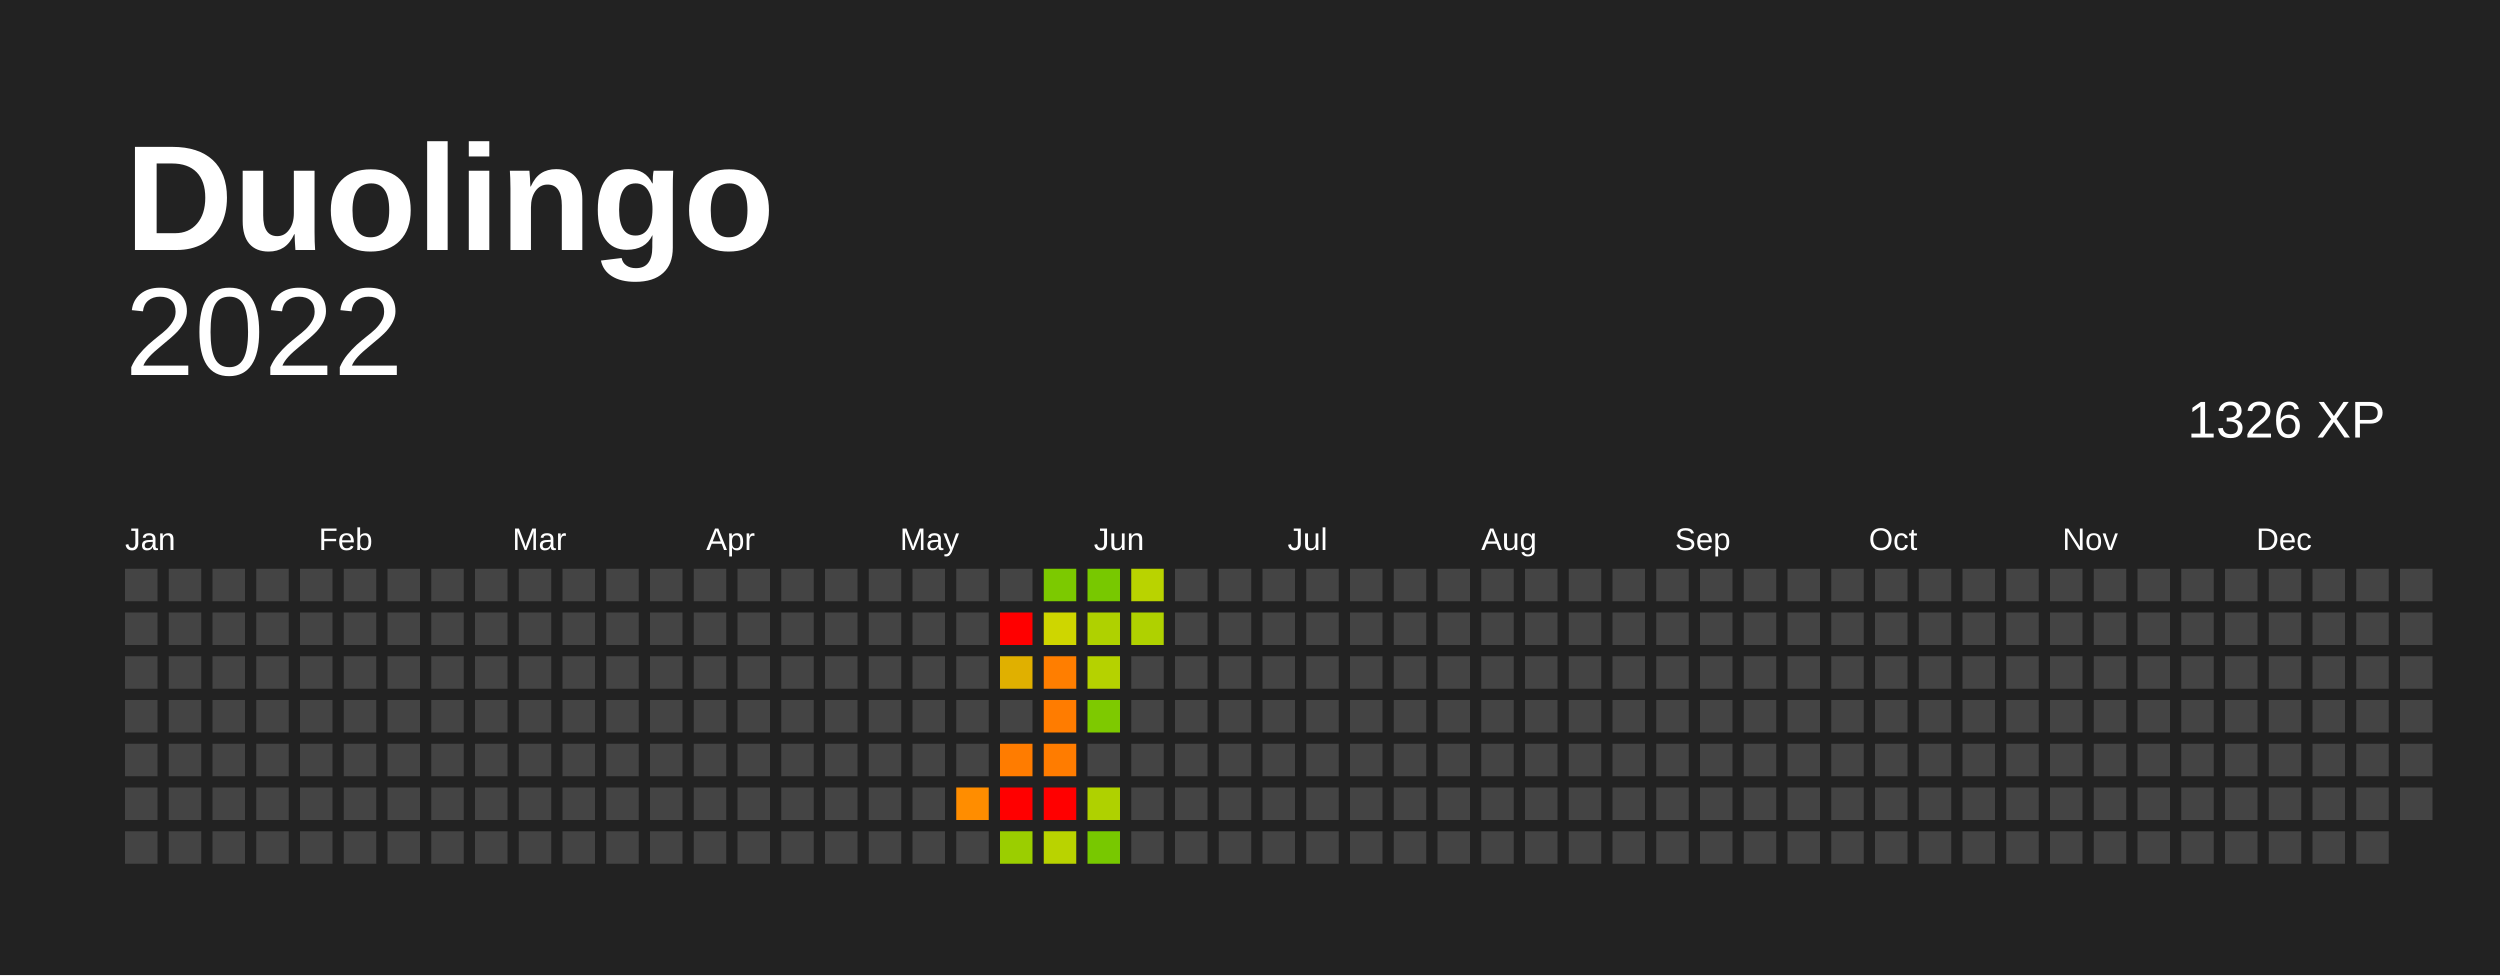
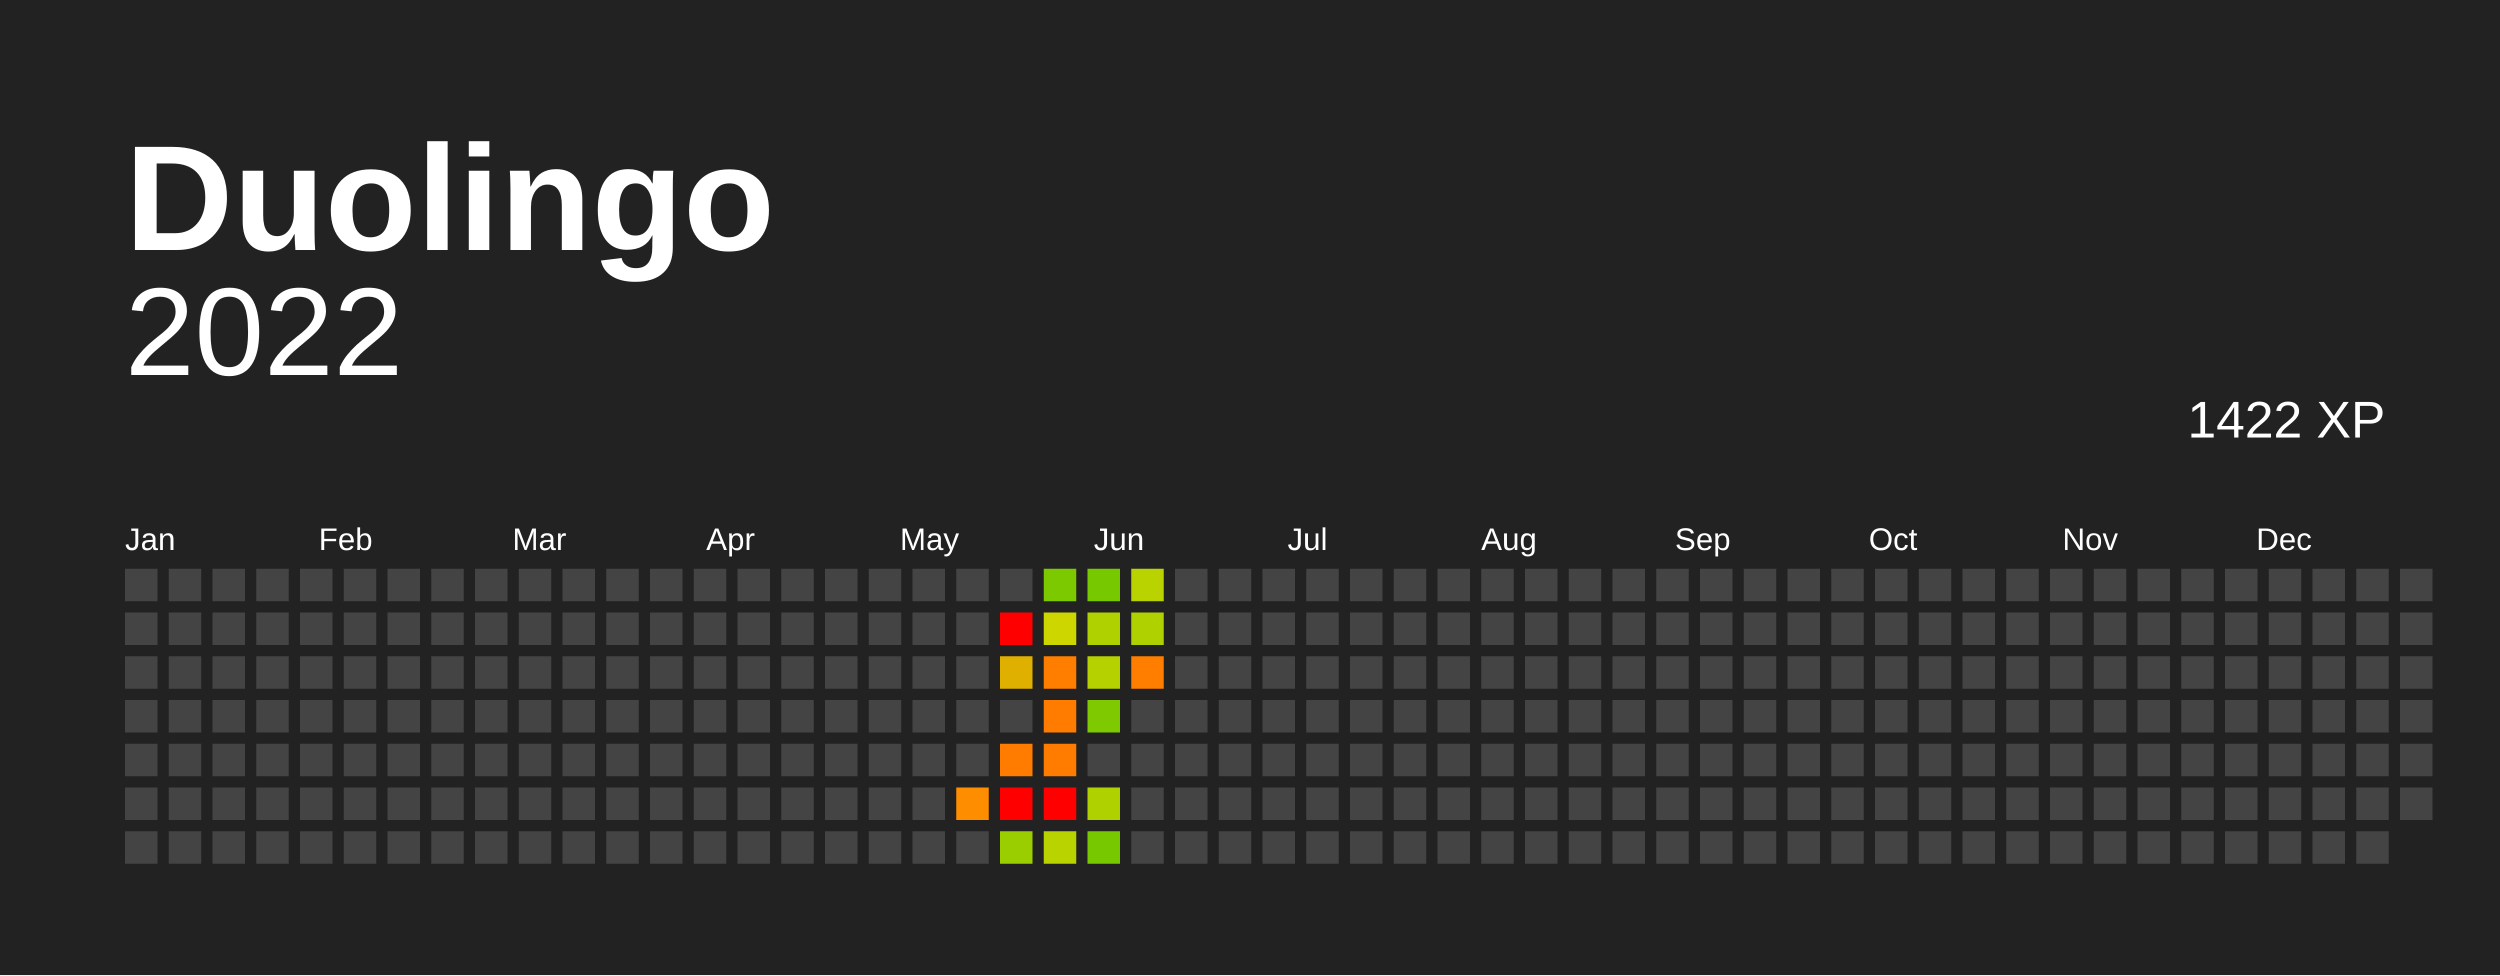
<svg xmlns="http://www.w3.org/2000/svg" baseProfile="full" height="78mm" version="1.1" viewBox="0,0,200,78" width="200mm">
  <defs />
  <rect fill="#222222" height="78" width="200" x="0" y="0" />
  <text fill="#FFFFFF" style="font-size:12px; font-family:Arial; font-weight:bold;" x="10" y="20"> Duolingo</text>
  <text alignment-baseline="hanging" fill="#FFFFFF" style="font-size:10.0px; font-family:Arial;" x="10" y="30">2022</text>
-   <text alignment-baseline="hanging" fill="#FFFFFF" style="font-size:4.125px; font-family:Arial;" x="175" y="35">1326 XP</text>
+   <text alignment-baseline="hanging" fill="#FFFFFF" style="font-size:4.125px; font-family:Arial;" x="175" y="35">1422 XP</text>
  <text fill="#FFFFFF" style="font-size:2.5px; font-family:Arial" x="10.0" y="44">Jan</text>
  <text fill="#FFFFFF" style="font-size:2.5px; font-family:Arial" x="25.5" y="44">Feb</text>
  <text fill="#FFFFFF" style="font-size:2.5px; font-family:Arial" x="41.0" y="44">Mar</text>
  <text fill="#FFFFFF" style="font-size:2.5px; font-family:Arial" x="56.5" y="44">Apr</text>
  <text fill="#FFFFFF" style="font-size:2.5px; font-family:Arial" x="72.0" y="44">May</text>
  <text fill="#FFFFFF" style="font-size:2.5px; font-family:Arial" x="87.5" y="44">Jun</text>
  <text fill="#FFFFFF" style="font-size:2.5px; font-family:Arial" x="103.0" y="44">Jul</text>
  <text fill="#FFFFFF" style="font-size:2.5px; font-family:Arial" x="118.5" y="44">Aug</text>
  <text fill="#FFFFFF" style="font-size:2.5px; font-family:Arial" x="134.0" y="44">Sep</text>
  <text fill="#FFFFFF" style="font-size:2.5px; font-family:Arial" x="149.5" y="44">Oct</text>
  <text fill="#FFFFFF" style="font-size:2.5px; font-family:Arial" x="165.0" y="44">Nov</text>
  <text fill="#FFFFFF" style="font-size:2.5px; font-family:Arial" x="180.5" y="44">Dec</text>
  <rect fill="#444444" height="2.6" width="2.6" x="10.0" y="45.5" />
  <rect fill="#444444" height="2.6" width="2.6" x="10.0" y="49.0" />
  <rect fill="#444444" height="2.6" width="2.6" x="10.0" y="52.5" />
  <rect fill="#444444" height="2.6" width="2.6" x="10.0" y="56.0" />
  <rect fill="#444444" height="2.6" width="2.6" x="10.0" y="59.5" />
  <rect fill="#444444" height="2.6" width="2.6" x="10.0" y="63.0" />
  <rect fill="#444444" height="2.6" width="2.6" x="10.0" y="66.5" />
  <rect fill="#444444" height="2.6" width="2.6" x="13.5" y="45.5" />
  <rect fill="#444444" height="2.6" width="2.6" x="13.5" y="49.0" />
  <rect fill="#444444" height="2.6" width="2.6" x="13.5" y="52.5" />
  <rect fill="#444444" height="2.6" width="2.6" x="13.5" y="56.0" />
  <rect fill="#444444" height="2.6" width="2.6" x="13.5" y="59.5" />
  <rect fill="#444444" height="2.6" width="2.6" x="13.5" y="63.0" />
  <rect fill="#444444" height="2.6" width="2.6" x="13.5" y="66.5" />
  <rect fill="#444444" height="2.6" width="2.6" x="17.0" y="45.5" />
  <rect fill="#444444" height="2.6" width="2.6" x="17.0" y="49.0" />
  <rect fill="#444444" height="2.6" width="2.6" x="17.0" y="52.5" />
  <rect fill="#444444" height="2.6" width="2.6" x="17.0" y="56.0" />
  <rect fill="#444444" height="2.6" width="2.6" x="17.0" y="59.5" />
  <rect fill="#444444" height="2.6" width="2.6" x="17.0" y="63.0" />
  <rect fill="#444444" height="2.6" width="2.6" x="17.0" y="66.5" />
  <rect fill="#444444" height="2.6" width="2.6" x="20.5" y="45.5" />
  <rect fill="#444444" height="2.6" width="2.6" x="20.5" y="49.0" />
  <rect fill="#444444" height="2.6" width="2.6" x="20.5" y="52.5" />
  <rect fill="#444444" height="2.6" width="2.6" x="20.5" y="56.0" />
  <rect fill="#444444" height="2.6" width="2.6" x="20.5" y="59.5" />
  <rect fill="#444444" height="2.6" width="2.6" x="20.5" y="63.0" />
  <rect fill="#444444" height="2.6" width="2.6" x="20.5" y="66.5" />
  <rect fill="#444444" height="2.6" width="2.6" x="24.0" y="45.5" />
  <rect fill="#444444" height="2.6" width="2.6" x="24.0" y="49.0" />
  <rect fill="#444444" height="2.6" width="2.6" x="24.0" y="52.5" />
  <rect fill="#444444" height="2.6" width="2.6" x="24.0" y="56.0" />
  <rect fill="#444444" height="2.6" width="2.6" x="24.0" y="59.5" />
  <rect fill="#444444" height="2.6" width="2.6" x="24.0" y="63.0" />
  <rect fill="#444444" height="2.6" width="2.6" x="24.0" y="66.5" />
  <rect fill="#444444" height="2.6" width="2.6" x="27.5" y="45.5" />
  <rect fill="#444444" height="2.6" width="2.6" x="27.5" y="49.0" />
  <rect fill="#444444" height="2.6" width="2.6" x="27.5" y="52.5" />
  <rect fill="#444444" height="2.6" width="2.6" x="27.5" y="56.0" />
  <rect fill="#444444" height="2.6" width="2.6" x="27.5" y="59.5" />
  <rect fill="#444444" height="2.6" width="2.6" x="27.5" y="63.0" />
  <rect fill="#444444" height="2.6" width="2.6" x="27.5" y="66.5" />
  <rect fill="#444444" height="2.6" width="2.6" x="31.0" y="45.5" />
  <rect fill="#444444" height="2.6" width="2.6" x="31.0" y="49.0" />
  <rect fill="#444444" height="2.6" width="2.6" x="31.0" y="52.5" />
  <rect fill="#444444" height="2.6" width="2.6" x="31.0" y="56.0" />
  <rect fill="#444444" height="2.6" width="2.6" x="31.0" y="59.5" />
  <rect fill="#444444" height="2.6" width="2.6" x="31.0" y="63.0" />
  <rect fill="#444444" height="2.6" width="2.6" x="31.0" y="66.5" />
  <rect fill="#444444" height="2.6" width="2.6" x="34.5" y="45.5" />
  <rect fill="#444444" height="2.6" width="2.6" x="34.5" y="49.0" />
  <rect fill="#444444" height="2.6" width="2.6" x="34.5" y="52.5" />
  <rect fill="#444444" height="2.6" width="2.6" x="34.5" y="56.0" />
  <rect fill="#444444" height="2.6" width="2.6" x="34.5" y="59.5" />
  <rect fill="#444444" height="2.6" width="2.6" x="34.5" y="63.0" />
  <rect fill="#444444" height="2.6" width="2.6" x="34.5" y="66.5" />
  <rect fill="#444444" height="2.6" width="2.6" x="38.0" y="45.5" />
  <rect fill="#444444" height="2.6" width="2.6" x="38.0" y="49.0" />
  <rect fill="#444444" height="2.6" width="2.6" x="38.0" y="52.5" />
  <rect fill="#444444" height="2.6" width="2.6" x="38.0" y="56.0" />
  <rect fill="#444444" height="2.6" width="2.6" x="38.0" y="59.5" />
  <rect fill="#444444" height="2.6" width="2.6" x="38.0" y="63.0" />
  <rect fill="#444444" height="2.6" width="2.6" x="38.0" y="66.5" />
  <rect fill="#444444" height="2.6" width="2.6" x="41.5" y="45.5" />
  <rect fill="#444444" height="2.6" width="2.6" x="41.5" y="49.0" />
  <rect fill="#444444" height="2.6" width="2.6" x="41.5" y="52.5" />
  <rect fill="#444444" height="2.6" width="2.6" x="41.5" y="56.0" />
  <rect fill="#444444" height="2.6" width="2.6" x="41.5" y="59.5" />
  <rect fill="#444444" height="2.6" width="2.6" x="41.5" y="63.0" />
  <rect fill="#444444" height="2.6" width="2.6" x="41.5" y="66.5" />
  <rect fill="#444444" height="2.6" width="2.6" x="45.0" y="45.5" />
  <rect fill="#444444" height="2.6" width="2.6" x="45.0" y="49.0" />
  <rect fill="#444444" height="2.6" width="2.6" x="45.0" y="52.5" />
  <rect fill="#444444" height="2.6" width="2.6" x="45.0" y="56.0" />
  <rect fill="#444444" height="2.6" width="2.6" x="45.0" y="59.5" />
  <rect fill="#444444" height="2.6" width="2.6" x="45.0" y="63.0" />
  <rect fill="#444444" height="2.6" width="2.6" x="45.0" y="66.5" />
  <rect fill="#444444" height="2.6" width="2.6" x="48.5" y="45.5" />
  <rect fill="#444444" height="2.6" width="2.6" x="48.5" y="49.0" />
  <rect fill="#444444" height="2.6" width="2.6" x="48.5" y="52.5" />
  <rect fill="#444444" height="2.6" width="2.6" x="48.5" y="56.0" />
  <rect fill="#444444" height="2.6" width="2.6" x="48.5" y="59.5" />
  <rect fill="#444444" height="2.6" width="2.6" x="48.5" y="63.0" />
  <rect fill="#444444" height="2.6" width="2.6" x="48.5" y="66.5" />
  <rect fill="#444444" height="2.6" width="2.6" x="52.0" y="45.5" />
  <rect fill="#444444" height="2.6" width="2.6" x="52.0" y="49.0" />
  <rect fill="#444444" height="2.6" width="2.6" x="52.0" y="52.5" />
  <rect fill="#444444" height="2.6" width="2.6" x="52.0" y="56.0" />
  <rect fill="#444444" height="2.6" width="2.6" x="52.0" y="59.5" />
  <rect fill="#444444" height="2.6" width="2.6" x="52.0" y="63.0" />
  <rect fill="#444444" height="2.6" width="2.6" x="52.0" y="66.5" />
  <rect fill="#444444" height="2.6" width="2.6" x="55.5" y="45.5" />
  <rect fill="#444444" height="2.6" width="2.6" x="55.5" y="49.0" />
  <rect fill="#444444" height="2.6" width="2.6" x="55.5" y="52.5" />
  <rect fill="#444444" height="2.6" width="2.6" x="55.5" y="56.0" />
  <rect fill="#444444" height="2.6" width="2.6" x="55.5" y="59.5" />
  <rect fill="#444444" height="2.6" width="2.6" x="55.5" y="63.0" />
  <rect fill="#444444" height="2.6" width="2.6" x="55.5" y="66.5" />
  <rect fill="#444444" height="2.6" width="2.6" x="59.0" y="45.5" />
  <rect fill="#444444" height="2.6" width="2.6" x="59.0" y="49.0" />
  <rect fill="#444444" height="2.6" width="2.6" x="59.0" y="52.5" />
  <rect fill="#444444" height="2.6" width="2.6" x="59.0" y="56.0" />
  <rect fill="#444444" height="2.6" width="2.6" x="59.0" y="59.5" />
  <rect fill="#444444" height="2.6" width="2.6" x="59.0" y="63.0" />
  <rect fill="#444444" height="2.6" width="2.6" x="59.0" y="66.5" />
  <rect fill="#444444" height="2.6" width="2.6" x="62.5" y="45.5" />
  <rect fill="#444444" height="2.6" width="2.6" x="62.5" y="49.0" />
  <rect fill="#444444" height="2.6" width="2.6" x="62.5" y="52.5" />
  <rect fill="#444444" height="2.6" width="2.6" x="62.5" y="56.0" />
  <rect fill="#444444" height="2.6" width="2.6" x="62.5" y="59.5" />
  <rect fill="#444444" height="2.6" width="2.6" x="62.5" y="63.0" />
  <rect fill="#444444" height="2.6" width="2.6" x="62.5" y="66.5" />
  <rect fill="#444444" height="2.6" width="2.6" x="66.0" y="45.5" />
  <rect fill="#444444" height="2.6" width="2.6" x="66.0" y="49.0" />
  <rect fill="#444444" height="2.6" width="2.6" x="66.0" y="52.5" />
  <rect fill="#444444" height="2.6" width="2.6" x="66.0" y="56.0" />
  <rect fill="#444444" height="2.6" width="2.6" x="66.0" y="59.5" />
  <rect fill="#444444" height="2.6" width="2.6" x="66.0" y="63.0" />
  <rect fill="#444444" height="2.6" width="2.6" x="66.0" y="66.5" />
  <rect fill="#444444" height="2.6" width="2.6" x="69.5" y="45.5" />
  <rect fill="#444444" height="2.6" width="2.6" x="69.5" y="49.0" />
  <rect fill="#444444" height="2.6" width="2.6" x="69.5" y="52.5" />
  <rect fill="#444444" height="2.6" width="2.6" x="69.5" y="56.0" />
  <rect fill="#444444" height="2.6" width="2.6" x="69.5" y="59.5" />
  <rect fill="#444444" height="2.6" width="2.6" x="69.5" y="63.0" />
  <rect fill="#444444" height="2.6" width="2.6" x="69.5" y="66.5" />
  <rect fill="#444444" height="2.6" width="2.6" x="73.0" y="45.5" />
  <rect fill="#444444" height="2.6" width="2.6" x="73.0" y="49.0" />
  <rect fill="#444444" height="2.6" width="2.6" x="73.0" y="52.5" />
  <rect fill="#444444" height="2.6" width="2.6" x="73.0" y="56.0" />
  <rect fill="#444444" height="2.6" width="2.6" x="73.0" y="59.5" />
  <rect fill="#444444" height="2.6" width="2.6" x="73.0" y="63.0" />
  <rect fill="#444444" height="2.6" width="2.6" x="73.0" y="66.5" />
  <rect fill="#444444" height="2.6" width="2.6" x="76.5" y="45.5" />
  <rect fill="#444444" height="2.6" width="2.6" x="76.5" y="49.0" />
  <rect fill="#444444" height="2.6" width="2.6" x="76.5" y="52.5" />
  <rect fill="#444444" height="2.6" width="2.6" x="76.5" y="56.0" />
  <rect fill="#444444" height="2.6" width="2.6" x="76.5" y="59.5" />
  <rect fill="#ff8d00" height="2.6" width="2.6" x="76.5" y="63.0" />
  <rect fill="#444444" height="2.6" width="2.6" x="76.5" y="66.5" />
  <rect fill="#444444" height="2.6" width="2.6" x="80.0" y="45.5" />
  <rect fill="red" height="2.6" width="2.6" x="80.0" y="49.0" />
  <rect fill="#e0b000" height="2.6" width="2.6" x="80.0" y="52.5" />
  <rect fill="#444444" height="2.6" width="2.6" x="80.0" y="56.0" />
  <rect fill="#ff7c00" height="2.6" width="2.6" x="80.0" y="59.5" />
  <rect fill="red" height="2.6" width="2.6" x="80.0" y="63.0" />
  <rect fill="#9bce00" height="2.6" width="2.6" x="80.0" y="66.5" />
  <rect fill="#7cc900" height="2.6" width="2.6" x="83.5" y="45.5" />
  <rect fill="#ced600" height="2.6" width="2.6" x="83.5" y="49.0" />
  <rect fill="#ff7e00" height="2.6" width="2.6" x="83.5" y="52.5" />
  <rect fill="#ff7c00" height="2.6" width="2.6" x="83.5" y="56.0" />
  <rect fill="#ff7c00" height="2.6" width="2.6" x="83.5" y="59.5" />
  <rect fill="red" height="2.6" width="2.6" x="83.5" y="63.0" />
  <rect fill="#b9d300" height="2.6" width="2.6" x="83.5" y="66.5" />
  <rect fill="#78c800" height="2.6" width="2.6" x="87.0" y="45.5" />
  <rect fill="#afd100" height="2.6" width="2.6" x="87.0" y="49.0" />
  <rect fill="#b5d200" height="2.6" width="2.6" x="87.0" y="52.5" />
  <rect fill="#7ec900" height="2.6" width="2.6" x="87.0" y="56.0" />
  <rect fill="#444444" height="2.6" width="2.6" x="87.0" y="59.5" />
  <rect fill="#afd100" height="2.6" width="2.6" x="87.0" y="63.0" />
  <rect fill="#78c800" height="2.6" width="2.6" x="87.0" y="66.5" />
  <rect fill="#b9d300" height="2.6" width="2.6" x="90.5" y="45.5" />
  <rect fill="#afd100" height="2.6" width="2.6" x="90.5" y="49.0" />
-   <rect fill="#444444" height="2.6" width="2.6" x="90.5" y="52.5" />
+   <rect fill="#ff7e00" height="2.6" width="2.6" x="90.5" y="52.5" />
  <rect fill="#444444" height="2.6" width="2.6" x="90.5" y="56.0" />
  <rect fill="#444444" height="2.6" width="2.6" x="90.5" y="59.5" />
  <rect fill="#444444" height="2.6" width="2.6" x="90.5" y="63.0" />
  <rect fill="#444444" height="2.6" width="2.6" x="90.5" y="66.5" />
  <rect fill="#444444" height="2.6" width="2.6" x="94.0" y="45.5" />
  <rect fill="#444444" height="2.6" width="2.6" x="94.0" y="49.0" />
  <rect fill="#444444" height="2.6" width="2.6" x="94.0" y="52.5" />
  <rect fill="#444444" height="2.6" width="2.6" x="94.0" y="56.0" />
  <rect fill="#444444" height="2.6" width="2.6" x="94.0" y="59.5" />
  <rect fill="#444444" height="2.6" width="2.6" x="94.0" y="63.0" />
  <rect fill="#444444" height="2.6" width="2.6" x="94.0" y="66.5" />
  <rect fill="#444444" height="2.6" width="2.6" x="97.5" y="45.5" />
  <rect fill="#444444" height="2.6" width="2.6" x="97.5" y="49.0" />
  <rect fill="#444444" height="2.6" width="2.6" x="97.5" y="52.5" />
  <rect fill="#444444" height="2.6" width="2.6" x="97.5" y="56.0" />
  <rect fill="#444444" height="2.6" width="2.6" x="97.5" y="59.5" />
  <rect fill="#444444" height="2.6" width="2.6" x="97.5" y="63.0" />
  <rect fill="#444444" height="2.6" width="2.6" x="97.5" y="66.5" />
  <rect fill="#444444" height="2.6" width="2.6" x="101.0" y="45.5" />
  <rect fill="#444444" height="2.6" width="2.6" x="101.0" y="49.0" />
  <rect fill="#444444" height="2.6" width="2.6" x="101.0" y="52.5" />
  <rect fill="#444444" height="2.6" width="2.6" x="101.0" y="56.0" />
  <rect fill="#444444" height="2.6" width="2.6" x="101.0" y="59.5" />
  <rect fill="#444444" height="2.6" width="2.6" x="101.0" y="63.0" />
  <rect fill="#444444" height="2.6" width="2.6" x="101.0" y="66.5" />
  <rect fill="#444444" height="2.6" width="2.6" x="104.5" y="45.5" />
  <rect fill="#444444" height="2.6" width="2.6" x="104.5" y="49.0" />
  <rect fill="#444444" height="2.6" width="2.6" x="104.5" y="52.5" />
  <rect fill="#444444" height="2.6" width="2.6" x="104.5" y="56.0" />
  <rect fill="#444444" height="2.6" width="2.6" x="104.5" y="59.5" />
  <rect fill="#444444" height="2.6" width="2.6" x="104.5" y="63.0" />
  <rect fill="#444444" height="2.6" width="2.6" x="104.5" y="66.5" />
  <rect fill="#444444" height="2.6" width="2.6" x="108.0" y="45.5" />
  <rect fill="#444444" height="2.6" width="2.6" x="108.0" y="49.0" />
  <rect fill="#444444" height="2.6" width="2.6" x="108.0" y="52.5" />
  <rect fill="#444444" height="2.6" width="2.6" x="108.0" y="56.0" />
  <rect fill="#444444" height="2.6" width="2.6" x="108.0" y="59.5" />
  <rect fill="#444444" height="2.6" width="2.6" x="108.0" y="63.0" />
  <rect fill="#444444" height="2.6" width="2.6" x="108.0" y="66.5" />
  <rect fill="#444444" height="2.6" width="2.6" x="111.5" y="45.5" />
  <rect fill="#444444" height="2.6" width="2.6" x="111.5" y="49.0" />
  <rect fill="#444444" height="2.6" width="2.6" x="111.5" y="52.5" />
  <rect fill="#444444" height="2.6" width="2.6" x="111.5" y="56.0" />
  <rect fill="#444444" height="2.6" width="2.6" x="111.5" y="59.5" />
  <rect fill="#444444" height="2.6" width="2.6" x="111.5" y="63.0" />
  <rect fill="#444444" height="2.6" width="2.6" x="111.5" y="66.5" />
  <rect fill="#444444" height="2.6" width="2.6" x="115.0" y="45.5" />
  <rect fill="#444444" height="2.6" width="2.6" x="115.0" y="49.0" />
  <rect fill="#444444" height="2.6" width="2.6" x="115.0" y="52.5" />
  <rect fill="#444444" height="2.6" width="2.6" x="115.0" y="56.0" />
  <rect fill="#444444" height="2.6" width="2.6" x="115.0" y="59.5" />
  <rect fill="#444444" height="2.6" width="2.6" x="115.0" y="63.0" />
  <rect fill="#444444" height="2.6" width="2.6" x="115.0" y="66.5" />
  <rect fill="#444444" height="2.6" width="2.6" x="118.5" y="45.5" />
  <rect fill="#444444" height="2.6" width="2.6" x="118.5" y="49.0" />
  <rect fill="#444444" height="2.6" width="2.6" x="118.5" y="52.5" />
  <rect fill="#444444" height="2.6" width="2.6" x="118.5" y="56.0" />
  <rect fill="#444444" height="2.6" width="2.6" x="118.5" y="59.5" />
  <rect fill="#444444" height="2.6" width="2.6" x="118.5" y="63.0" />
  <rect fill="#444444" height="2.6" width="2.6" x="118.5" y="66.5" />
  <rect fill="#444444" height="2.6" width="2.6" x="122.0" y="45.5" />
  <rect fill="#444444" height="2.6" width="2.6" x="122.0" y="49.0" />
  <rect fill="#444444" height="2.6" width="2.6" x="122.0" y="52.5" />
  <rect fill="#444444" height="2.6" width="2.6" x="122.0" y="56.0" />
  <rect fill="#444444" height="2.6" width="2.6" x="122.0" y="59.5" />
  <rect fill="#444444" height="2.6" width="2.6" x="122.0" y="63.0" />
  <rect fill="#444444" height="2.6" width="2.6" x="122.0" y="66.5" />
  <rect fill="#444444" height="2.6" width="2.6" x="125.5" y="45.5" />
  <rect fill="#444444" height="2.6" width="2.6" x="125.5" y="49.0" />
  <rect fill="#444444" height="2.6" width="2.6" x="125.5" y="52.5" />
  <rect fill="#444444" height="2.6" width="2.6" x="125.5" y="56.0" />
  <rect fill="#444444" height="2.6" width="2.6" x="125.5" y="59.5" />
  <rect fill="#444444" height="2.6" width="2.6" x="125.5" y="63.0" />
  <rect fill="#444444" height="2.6" width="2.6" x="125.5" y="66.5" />
  <rect fill="#444444" height="2.6" width="2.6" x="129.0" y="45.5" />
  <rect fill="#444444" height="2.6" width="2.6" x="129.0" y="49.0" />
  <rect fill="#444444" height="2.6" width="2.6" x="129.0" y="52.5" />
  <rect fill="#444444" height="2.6" width="2.6" x="129.0" y="56.0" />
  <rect fill="#444444" height="2.6" width="2.6" x="129.0" y="59.5" />
  <rect fill="#444444" height="2.6" width="2.6" x="129.0" y="63.0" />
  <rect fill="#444444" height="2.6" width="2.6" x="129.0" y="66.5" />
  <rect fill="#444444" height="2.6" width="2.6" x="132.5" y="45.5" />
  <rect fill="#444444" height="2.6" width="2.6" x="132.5" y="49.0" />
  <rect fill="#444444" height="2.6" width="2.6" x="132.5" y="52.5" />
  <rect fill="#444444" height="2.6" width="2.6" x="132.5" y="56.0" />
  <rect fill="#444444" height="2.6" width="2.6" x="132.5" y="59.5" />
  <rect fill="#444444" height="2.6" width="2.6" x="132.5" y="63.0" />
  <rect fill="#444444" height="2.6" width="2.6" x="132.5" y="66.5" />
  <rect fill="#444444" height="2.6" width="2.6" x="136.0" y="45.5" />
  <rect fill="#444444" height="2.6" width="2.6" x="136.0" y="49.0" />
  <rect fill="#444444" height="2.6" width="2.6" x="136.0" y="52.5" />
  <rect fill="#444444" height="2.6" width="2.6" x="136.0" y="56.0" />
  <rect fill="#444444" height="2.6" width="2.6" x="136.0" y="59.5" />
  <rect fill="#444444" height="2.6" width="2.6" x="136.0" y="63.0" />
  <rect fill="#444444" height="2.6" width="2.6" x="136.0" y="66.5" />
  <rect fill="#444444" height="2.6" width="2.6" x="139.5" y="45.5" />
  <rect fill="#444444" height="2.6" width="2.6" x="139.5" y="49.0" />
  <rect fill="#444444" height="2.6" width="2.6" x="139.5" y="52.5" />
  <rect fill="#444444" height="2.6" width="2.6" x="139.5" y="56.0" />
  <rect fill="#444444" height="2.6" width="2.6" x="139.5" y="59.5" />
  <rect fill="#444444" height="2.6" width="2.6" x="139.5" y="63.0" />
  <rect fill="#444444" height="2.6" width="2.6" x="139.5" y="66.5" />
  <rect fill="#444444" height="2.6" width="2.6" x="143.0" y="45.5" />
  <rect fill="#444444" height="2.6" width="2.6" x="143.0" y="49.0" />
  <rect fill="#444444" height="2.6" width="2.6" x="143.0" y="52.5" />
  <rect fill="#444444" height="2.6" width="2.6" x="143.0" y="56.0" />
  <rect fill="#444444" height="2.6" width="2.6" x="143.0" y="59.5" />
  <rect fill="#444444" height="2.6" width="2.6" x="143.0" y="63.0" />
  <rect fill="#444444" height="2.6" width="2.6" x="143.0" y="66.5" />
  <rect fill="#444444" height="2.6" width="2.6" x="146.5" y="45.5" />
  <rect fill="#444444" height="2.6" width="2.6" x="146.5" y="49.0" />
  <rect fill="#444444" height="2.6" width="2.6" x="146.5" y="52.5" />
  <rect fill="#444444" height="2.6" width="2.6" x="146.5" y="56.0" />
  <rect fill="#444444" height="2.6" width="2.6" x="146.5" y="59.5" />
  <rect fill="#444444" height="2.6" width="2.6" x="146.5" y="63.0" />
  <rect fill="#444444" height="2.6" width="2.6" x="146.5" y="66.5" />
  <rect fill="#444444" height="2.6" width="2.6" x="150.0" y="45.5" />
  <rect fill="#444444" height="2.6" width="2.6" x="150.0" y="49.0" />
  <rect fill="#444444" height="2.6" width="2.6" x="150.0" y="52.5" />
  <rect fill="#444444" height="2.6" width="2.6" x="150.0" y="56.0" />
  <rect fill="#444444" height="2.6" width="2.6" x="150.0" y="59.5" />
  <rect fill="#444444" height="2.6" width="2.6" x="150.0" y="63.0" />
  <rect fill="#444444" height="2.6" width="2.6" x="150.0" y="66.5" />
  <rect fill="#444444" height="2.6" width="2.6" x="153.5" y="45.5" />
  <rect fill="#444444" height="2.6" width="2.6" x="153.5" y="49.0" />
  <rect fill="#444444" height="2.6" width="2.6" x="153.5" y="52.5" />
  <rect fill="#444444" height="2.6" width="2.6" x="153.5" y="56.0" />
  <rect fill="#444444" height="2.6" width="2.6" x="153.5" y="59.5" />
  <rect fill="#444444" height="2.6" width="2.6" x="153.5" y="63.0" />
  <rect fill="#444444" height="2.6" width="2.6" x="153.5" y="66.5" />
  <rect fill="#444444" height="2.6" width="2.6" x="157.0" y="45.5" />
  <rect fill="#444444" height="2.6" width="2.6" x="157.0" y="49.0" />
  <rect fill="#444444" height="2.6" width="2.6" x="157.0" y="52.5" />
  <rect fill="#444444" height="2.6" width="2.6" x="157.0" y="56.0" />
  <rect fill="#444444" height="2.6" width="2.6" x="157.0" y="59.5" />
  <rect fill="#444444" height="2.6" width="2.6" x="157.0" y="63.0" />
  <rect fill="#444444" height="2.6" width="2.6" x="157.0" y="66.5" />
  <rect fill="#444444" height="2.6" width="2.6" x="160.5" y="45.5" />
  <rect fill="#444444" height="2.6" width="2.6" x="160.5" y="49.0" />
  <rect fill="#444444" height="2.6" width="2.6" x="160.5" y="52.5" />
  <rect fill="#444444" height="2.6" width="2.6" x="160.5" y="56.0" />
  <rect fill="#444444" height="2.6" width="2.6" x="160.5" y="59.5" />
  <rect fill="#444444" height="2.6" width="2.6" x="160.5" y="63.0" />
  <rect fill="#444444" height="2.6" width="2.6" x="160.5" y="66.5" />
  <rect fill="#444444" height="2.6" width="2.6" x="164.0" y="45.5" />
  <rect fill="#444444" height="2.6" width="2.6" x="164.0" y="49.0" />
  <rect fill="#444444" height="2.6" width="2.6" x="164.0" y="52.5" />
  <rect fill="#444444" height="2.6" width="2.6" x="164.0" y="56.0" />
  <rect fill="#444444" height="2.6" width="2.6" x="164.0" y="59.5" />
  <rect fill="#444444" height="2.6" width="2.6" x="164.0" y="63.0" />
  <rect fill="#444444" height="2.6" width="2.6" x="164.0" y="66.5" />
  <rect fill="#444444" height="2.6" width="2.6" x="167.5" y="45.5" />
  <rect fill="#444444" height="2.6" width="2.6" x="167.5" y="49.0" />
  <rect fill="#444444" height="2.6" width="2.6" x="167.5" y="52.5" />
  <rect fill="#444444" height="2.6" width="2.6" x="167.5" y="56.0" />
  <rect fill="#444444" height="2.6" width="2.6" x="167.5" y="59.5" />
  <rect fill="#444444" height="2.6" width="2.6" x="167.5" y="63.0" />
  <rect fill="#444444" height="2.6" width="2.6" x="167.5" y="66.5" />
  <rect fill="#444444" height="2.6" width="2.6" x="171.0" y="45.5" />
  <rect fill="#444444" height="2.6" width="2.6" x="171.0" y="49.0" />
  <rect fill="#444444" height="2.6" width="2.6" x="171.0" y="52.5" />
  <rect fill="#444444" height="2.6" width="2.6" x="171.0" y="56.0" />
  <rect fill="#444444" height="2.6" width="2.6" x="171.0" y="59.5" />
  <rect fill="#444444" height="2.6" width="2.6" x="171.0" y="63.0" />
  <rect fill="#444444" height="2.6" width="2.6" x="171.0" y="66.5" />
  <rect fill="#444444" height="2.6" width="2.6" x="174.5" y="45.5" />
  <rect fill="#444444" height="2.6" width="2.6" x="174.5" y="49.0" />
  <rect fill="#444444" height="2.6" width="2.6" x="174.5" y="52.5" />
  <rect fill="#444444" height="2.6" width="2.6" x="174.5" y="56.0" />
  <rect fill="#444444" height="2.6" width="2.6" x="174.5" y="59.5" />
  <rect fill="#444444" height="2.6" width="2.6" x="174.5" y="63.0" />
  <rect fill="#444444" height="2.6" width="2.6" x="174.5" y="66.5" />
  <rect fill="#444444" height="2.6" width="2.6" x="178.0" y="45.5" />
  <rect fill="#444444" height="2.6" width="2.6" x="178.0" y="49.0" />
  <rect fill="#444444" height="2.6" width="2.6" x="178.0" y="52.5" />
  <rect fill="#444444" height="2.6" width="2.6" x="178.0" y="56.0" />
  <rect fill="#444444" height="2.6" width="2.6" x="178.0" y="59.5" />
  <rect fill="#444444" height="2.6" width="2.6" x="178.0" y="63.0" />
  <rect fill="#444444" height="2.6" width="2.6" x="178.0" y="66.5" />
  <rect fill="#444444" height="2.6" width="2.6" x="181.5" y="45.5" />
  <rect fill="#444444" height="2.6" width="2.6" x="181.5" y="49.0" />
  <rect fill="#444444" height="2.6" width="2.6" x="181.5" y="52.5" />
  <rect fill="#444444" height="2.6" width="2.6" x="181.5" y="56.0" />
  <rect fill="#444444" height="2.6" width="2.6" x="181.5" y="59.5" />
  <rect fill="#444444" height="2.6" width="2.6" x="181.5" y="63.0" />
  <rect fill="#444444" height="2.6" width="2.6" x="181.5" y="66.5" />
  <rect fill="#444444" height="2.6" width="2.6" x="185.0" y="45.5" />
  <rect fill="#444444" height="2.6" width="2.6" x="185.0" y="49.0" />
  <rect fill="#444444" height="2.6" width="2.6" x="185.0" y="52.5" />
  <rect fill="#444444" height="2.6" width="2.6" x="185.0" y="56.0" />
  <rect fill="#444444" height="2.6" width="2.6" x="185.0" y="59.5" />
  <rect fill="#444444" height="2.6" width="2.6" x="185.0" y="63.0" />
  <rect fill="#444444" height="2.6" width="2.6" x="185.0" y="66.5" />
  <rect fill="#444444" height="2.6" width="2.6" x="188.5" y="45.5" />
  <rect fill="#444444" height="2.6" width="2.6" x="188.5" y="49.0" />
  <rect fill="#444444" height="2.6" width="2.6" x="188.5" y="52.5" />
  <rect fill="#444444" height="2.6" width="2.6" x="188.5" y="56.0" />
  <rect fill="#444444" height="2.6" width="2.6" x="188.5" y="59.5" />
  <rect fill="#444444" height="2.6" width="2.6" x="188.5" y="63.0" />
  <rect fill="#444444" height="2.6" width="2.6" x="188.5" y="66.5" />
  <rect fill="#444444" height="2.6" width="2.6" x="192.0" y="45.5" />
  <rect fill="#444444" height="2.6" width="2.6" x="192.0" y="49.0" />
  <rect fill="#444444" height="2.6" width="2.6" x="192.0" y="52.5" />
  <rect fill="#444444" height="2.6" width="2.6" x="192.0" y="56.0" />
  <rect fill="#444444" height="2.6" width="2.6" x="192.0" y="59.5" />
  <rect fill="#444444" height="2.6" width="2.6" x="192.0" y="63.0" />
</svg>
